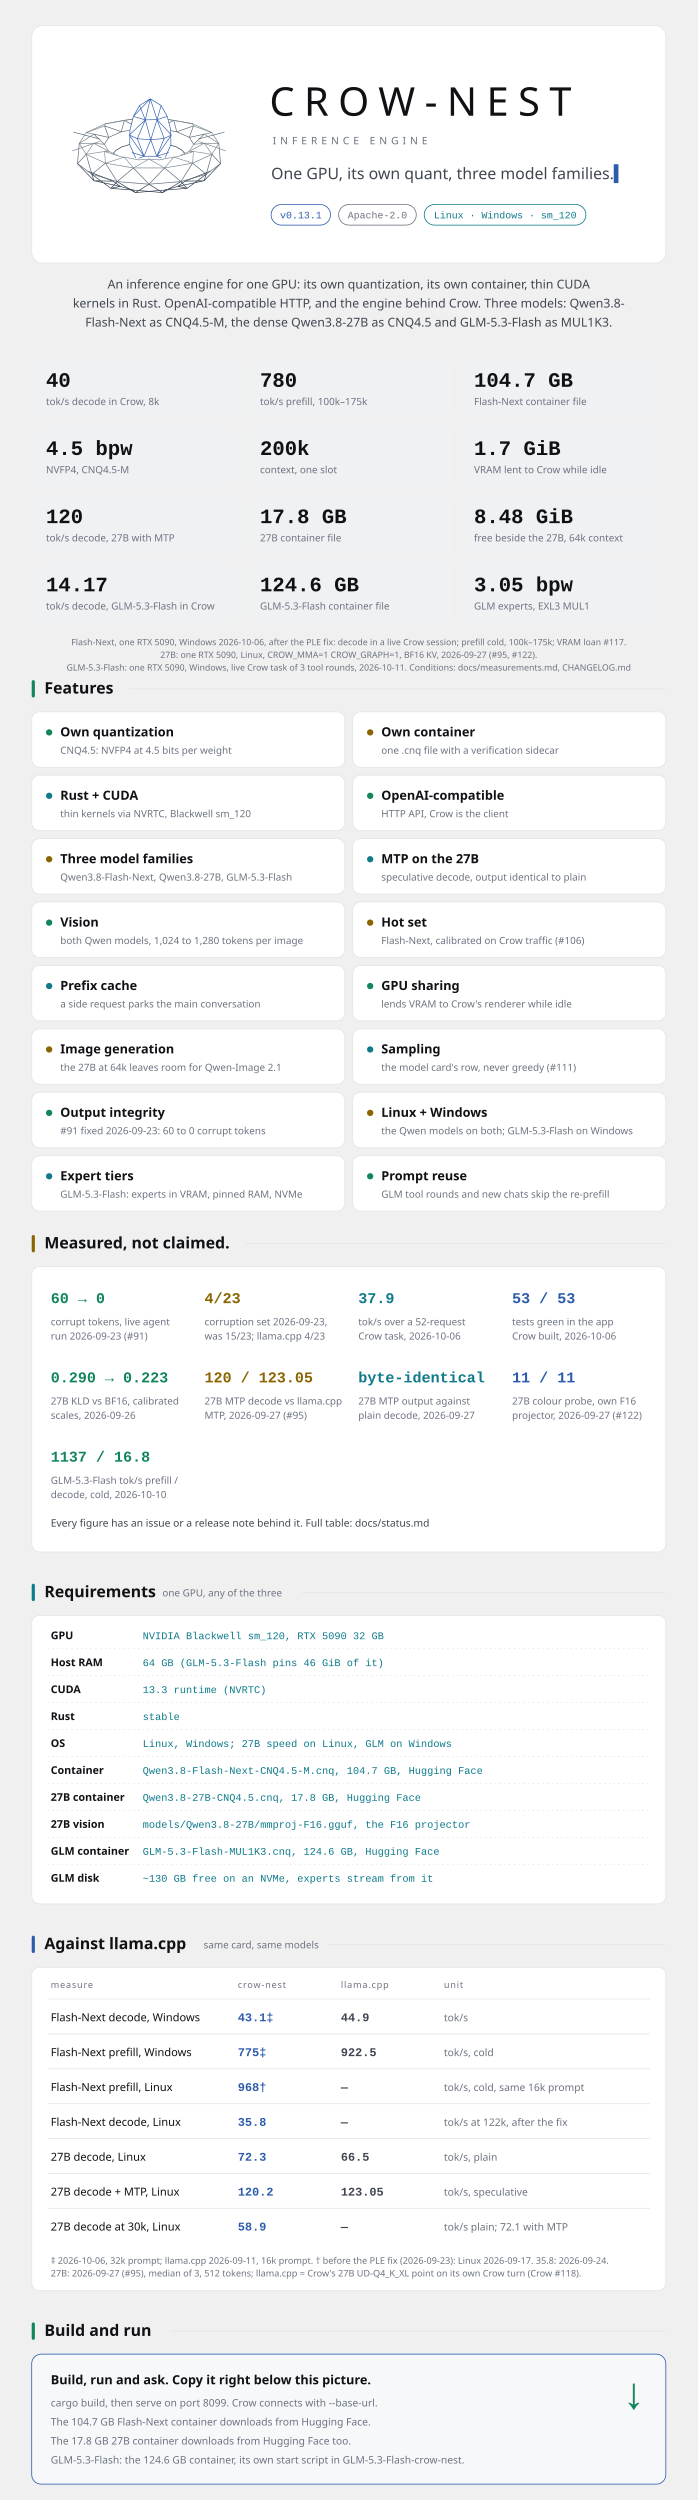
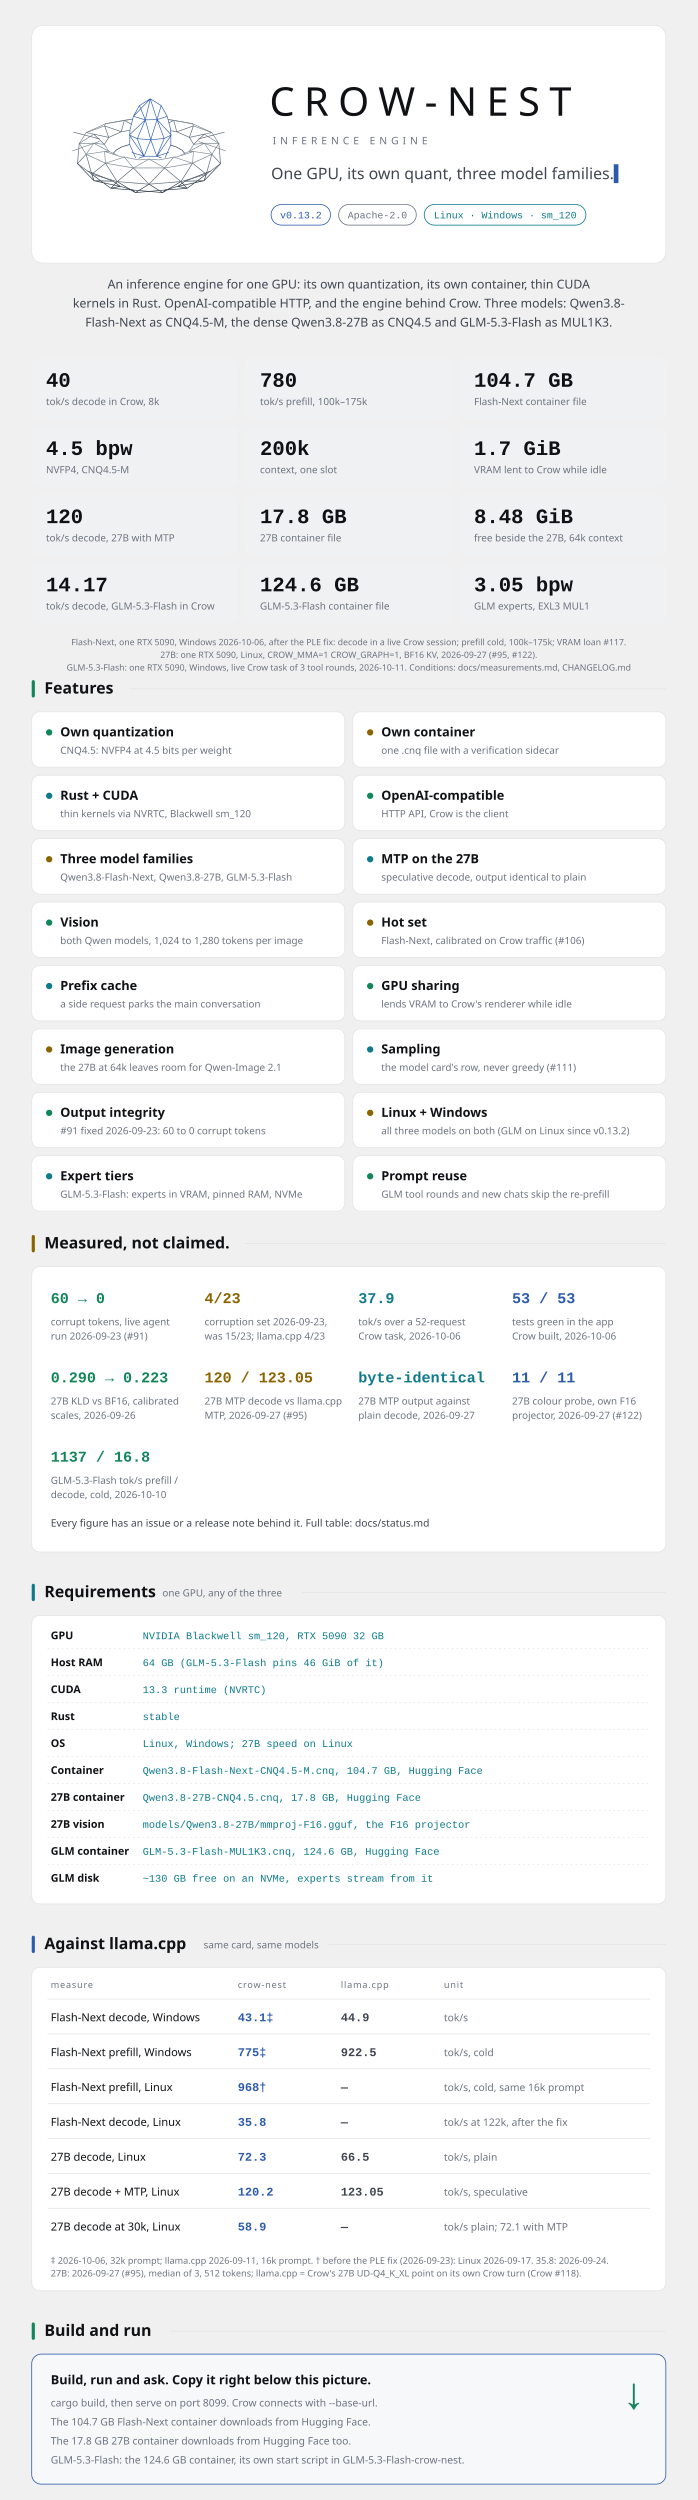
<svg xmlns="http://www.w3.org/2000/svg" viewBox="0 0 880 3154" width="880" height="3154" role="img" aria-label="crow-nest: one GPU, its own quant, three model families. Features, measurements, requirements.">
  <rect x="40" y="32" width="800" height="300" rx="14" fill="#ffffff" stroke="#e4e4e7" />
  <svg x="48" y="44" width="280" height="280" viewBox="0 0 1024 1024">
    <defs>
      <clipPath id="noegg">
        <path clip-rule="evenodd" d="M0 0H1024V1024H0ZM518.0 295.0 568.2 326.0 595.7 375.6 612.5 437.6 612.7 505.8 583.0 574.0 518.0 605.0 453.0 574.0 423.3 505.8 423.5 437.6 440.3 375.6 467.8 326.0Z" />
      </clipPath>
      <clipPath id="abovefront">
        <path d="M0 0H1024V479L774.0 479.0L767.4 500.0L716.8 537.8L625.7 564.0L512.0 573.3L398.3 564.0L307.2 537.8L256.6 500.0L250.0 479.0L0 479Z" />
      </clipPath>
    </defs>
    <g fill="none" stroke-width="3" stroke-linejoin="round" stroke-linecap="round">
      <path stroke="#283647" clip-path="url(#noegg)" d="M346 548 360 532 386 517 422 506 465 499 512 497 559 499 602 506 638 517 664 532 678 548" />
      <path stroke="#75838b" d="M718 505 767 500 698 537M698 537 717 538 640 563M640 563 626 564 558 577M558 577 512 573 466 577M466 577 398 564 384 563M384 563 307 538 326 537M326 537 257 500 306 505" />
      <path stroke="#576575" clip-path="url(#noegg)" d="M306 505 257 458 326 473M326 473 307 420 384 447M384 447 398 394 466 433M466 433 512 385 558 433M558 433 626 394 640 447M640 447 717 420 698 473M698 473 767 458 718 505" />
      <path stroke="#7f8c98" d="M767 500 802 551 717 538M717 538 713 592 626 564M626 564 584 614 512 573M512 573 440 614 398 564M398 564 311 592 307 538M307 538 222 551 257 500" />
      <path stroke="#75838b" clip-path="url(#noegg)" d="M257 500 190 501 257 458M257 458 222 451 307 420M307 420 311 410 398 394M398 394 440 388 512 385M512 385 584 388 626 394M626 394 713 410 717 420M717 420 802 451 767 458M767 458 834 501 767 500" />
      <path stroke="#576575" d="M834 501 842 594 802 551M802 551 776 643 713 592M713 592 659 677 584 614M584 614 512 689 440 614M440 614 365 677 311 592M311 592 248 643 222 551M222 551 182 594 190 501" />
      <path stroke="#283647" d="M842 594 766 673 776 643M776 643 688 708 659 677M659 677 575 728 512 689M512 689 449 728 365 677M365 677 336 708 248 643M248 643 258 673 182 594M794 629 678 675 766 673M766 673 645 699 688 708M688 708 586 716 575 728M575 728 512 722 449 728M449 728 438 716 336 708M336 708 379 699 258 673M258 673 346 675 230 629" />
      <path stroke="#576575" clip-path="url(#noegg)" d="M306 505 326 473 384 447 466 433 558 433 640 447 698 473 718 505" />
      <path stroke="#7f8c98" clip-path="url(#abovefront)" d="M718 505 698 537 640 563 558 577 466 577 384 563 326 537 306 505" />
      <path stroke="#75838b" clip-path="url(#noegg)" d="M190 501 222 451 311 410 440 388 584 388 713 410 802 451 834 501" />
      <path stroke="#75838b" d="M834 501 802 551 713 592 584 614 440 614 311 592 222 551 190 501" />
      <path stroke="#576575" d="M842 594 776 643 659 677 512 689 365 677 248 643 182 594" />
      <path stroke="#283647" d="M678 675 645 699 586 716 512 722 438 716 379 699 346 675" />
      <path stroke="#2c5bac" clip-path="url(#abovefront)" d="M440 376 495 392 549 391 596 376M421 462 458 479 520 484 582 478 615 462M434 543 489 560 548 560 602 543M440 376 518 295 495 392M518 295 549 391M468 326 495 392M568 326 549 391M421 462 495 392 458 479M495 392 520 484 549 391 582 478M549 391 615 462M458 479 489 560 520 484 548 560 582 478M421 462 489 560M615 462 548 560M489 560 453 574M548 560 583 574M518 295 568 326 596 376 612 438 613 506 583 574 518 605 453 574 423 506 424 438 440 376 468 326 518 295" />
      <path stroke="#75838b" d="M742 492 865 535" />
      <path stroke="#576575" clip-path="url(#noegg)" d="M741 480 859 449" />
      <path stroke="#75838b" d="M282 492 159 535" />
      <path stroke="#576575" clip-path="url(#noegg)" d="M283 480 164 449" />
    </g>
  </svg>
  <text x="340" y="146" font-family="-apple-system,BlinkMacSystemFont,'Segoe UI','Noto Sans',Helvetica,Arial,sans-serif" font-size="50" font-weight="300" fill="#0f1114" text-anchor="start" letter-spacing="12">CROW-NEST</text>
  <text x="344" y="182" font-family="-apple-system,BlinkMacSystemFont,'Segoe UI','Noto Sans',Helvetica,Arial,sans-serif" font-size="13" font-weight="400" fill="#6b7280" text-anchor="start" letter-spacing="5">INFERENCE ENGINE</text>
  <text x="342" y="226" font-family="-apple-system,BlinkMacSystemFont,'Segoe UI','Noto Sans',Helvetica,Arial,sans-serif" font-size="20" fill="#3f4550">One GPU, its own quant, three model families.<tspan fill="#2c5bac">▍<animate attributeName="opacity" values="1;1;0;0" keyTimes="0;.5;.5;1" dur="1.1s" repeatCount="indefinite" />
    </tspan>
  </text>
  <rect x="342" y="258" width="75" height="26" rx="13" fill="none" stroke="#2c5bac" />
-   <text x="379.6" y="275.5" font-family="ui-monospace,SFMono-Regular,'SF Mono',Menlo,Consolas,'Liberation Mono',monospace" font-size="12.5" font-weight="400" fill="#2c5bac" text-anchor="middle" letter-spacing="0">v0.13.1</text>
+   <text x="379.6" y="275.5" font-family="ui-monospace,SFMono-Regular,'SF Mono',Menlo,Consolas,'Liberation Mono',monospace" font-size="12.5" font-weight="400" fill="#2c5bac" text-anchor="middle" letter-spacing="0">v0.13.2</text>
  <rect x="427.2" y="258" width="98" height="26" rx="13" fill="none" stroke="#6b7280" />
  <text x="476.2" y="275.5" font-family="ui-monospace,SFMono-Regular,'SF Mono',Menlo,Consolas,'Liberation Mono',monospace" font-size="12.5" font-weight="400" fill="#6b7280" text-anchor="middle" letter-spacing="0">Apache-2.0</text>
  <rect x="535.2" y="258" width="204" height="26" rx="13" fill="none" stroke="#0e7a8a" />
  <text x="637.4" y="275.5" font-family="ui-monospace,SFMono-Regular,'SF Mono',Menlo,Consolas,'Liberation Mono',monospace" font-size="12.5" font-weight="400" fill="#0e7a8a" text-anchor="middle" letter-spacing="0">Linux · Windows · sm_120</text>
  <text x="440.0" y="364" font-family="-apple-system,BlinkMacSystemFont,'Segoe UI','Noto Sans',Helvetica,Arial,sans-serif" font-size="15.5" font-weight="400" fill="#3f4550" text-anchor="middle" letter-spacing="0">An inference engine for one GPU: its own quantization, its own container, thin CUDA</text>
  <text x="440.0" y="388" font-family="-apple-system,BlinkMacSystemFont,'Segoe UI','Noto Sans',Helvetica,Arial,sans-serif" font-size="15.5" font-weight="400" fill="#3f4550" text-anchor="middle" letter-spacing="0">kernels in Rust. OpenAI-compatible HTTP, and the engine behind Crow. Three models: Qwen3.8-</text>
  <text x="440.0" y="412" font-family="-apple-system,BlinkMacSystemFont,'Segoe UI','Noto Sans',Helvetica,Arial,sans-serif" font-size="15.5" font-weight="400" fill="#3f4550" text-anchor="middle" letter-spacing="0">Flash-Next as CNQ4.5-M, the dense Qwen3.8-27B as CNQ4.5 and GLM-5.3-Flash as MUL1K3.</text>
  <rect x="40" y="452" width="260" height="76" rx="10" fill="#f0f1f3" stroke="#f0f1f3" />
  <text x="58" y="488" font-family="ui-monospace,SFMono-Regular,'SF Mono',Menlo,Consolas,'Liberation Mono',monospace" font-size="26" font-weight="600" fill="#0f1114" text-anchor="start" letter-spacing="0">40</text>
  <text x="58" y="511" font-family="-apple-system,BlinkMacSystemFont,'Segoe UI','Noto Sans',Helvetica,Arial,sans-serif" font-size="12.5" font-weight="400" fill="#6b7280" text-anchor="start" letter-spacing="0">tok/s decode in Crow, 8k</text>
  <rect x="310" y="452" width="260" height="76" rx="10" fill="#f0f1f3" stroke="#f0f1f3" />
  <text x="328" y="488" font-family="ui-monospace,SFMono-Regular,'SF Mono',Menlo,Consolas,'Liberation Mono',monospace" font-size="26" font-weight="600" fill="#0f1114" text-anchor="start" letter-spacing="0">780</text>
  <text x="328" y="511" font-family="-apple-system,BlinkMacSystemFont,'Segoe UI','Noto Sans',Helvetica,Arial,sans-serif" font-size="12.5" font-weight="400" fill="#6b7280" text-anchor="start" letter-spacing="0">tok/s prefill, 100k–175k</text>
  <rect x="580" y="452" width="260" height="76" rx="10" fill="#f0f1f3" stroke="#f0f1f3" />
  <text x="598" y="488" font-family="ui-monospace,SFMono-Regular,'SF Mono',Menlo,Consolas,'Liberation Mono',monospace" font-size="26" font-weight="600" fill="#0f1114" text-anchor="start" letter-spacing="0">104.7 GB</text>
  <text x="598" y="511" font-family="-apple-system,BlinkMacSystemFont,'Segoe UI','Noto Sans',Helvetica,Arial,sans-serif" font-size="12.5" font-weight="400" fill="#6b7280" text-anchor="start" letter-spacing="0">Flash-Next container file</text>
  <rect x="40" y="538" width="260" height="76" rx="10" fill="#f0f1f3" stroke="#f0f1f3" />
  <text x="58" y="574" font-family="ui-monospace,SFMono-Regular,'SF Mono',Menlo,Consolas,'Liberation Mono',monospace" font-size="26" font-weight="600" fill="#0f1114" text-anchor="start" letter-spacing="0">4.5 bpw</text>
  <text x="58" y="597" font-family="-apple-system,BlinkMacSystemFont,'Segoe UI','Noto Sans',Helvetica,Arial,sans-serif" font-size="12.5" font-weight="400" fill="#6b7280" text-anchor="start" letter-spacing="0">NVFP4, CNQ4.5-M</text>
  <rect x="310" y="538" width="260" height="76" rx="10" fill="#f0f1f3" stroke="#f0f1f3" />
  <text x="328" y="574" font-family="ui-monospace,SFMono-Regular,'SF Mono',Menlo,Consolas,'Liberation Mono',monospace" font-size="26" font-weight="600" fill="#0f1114" text-anchor="start" letter-spacing="0">200k</text>
  <text x="328" y="597" font-family="-apple-system,BlinkMacSystemFont,'Segoe UI','Noto Sans',Helvetica,Arial,sans-serif" font-size="12.5" font-weight="400" fill="#6b7280" text-anchor="start" letter-spacing="0">context, one slot</text>
  <rect x="580" y="538" width="260" height="76" rx="10" fill="#f0f1f3" stroke="#f0f1f3" />
  <text x="598" y="574" font-family="ui-monospace,SFMono-Regular,'SF Mono',Menlo,Consolas,'Liberation Mono',monospace" font-size="26" font-weight="600" fill="#0f1114" text-anchor="start" letter-spacing="0">1.7 GiB</text>
  <text x="598" y="597" font-family="-apple-system,BlinkMacSystemFont,'Segoe UI','Noto Sans',Helvetica,Arial,sans-serif" font-size="12.5" font-weight="400" fill="#6b7280" text-anchor="start" letter-spacing="0">VRAM lent to Crow while idle</text>
  <rect x="40" y="624" width="260" height="76" rx="10" fill="#f0f1f3" stroke="#f0f1f3" />
  <text x="58" y="660" font-family="ui-monospace,SFMono-Regular,'SF Mono',Menlo,Consolas,'Liberation Mono',monospace" font-size="26" font-weight="600" fill="#0f1114" text-anchor="start" letter-spacing="0">120</text>
  <text x="58" y="683" font-family="-apple-system,BlinkMacSystemFont,'Segoe UI','Noto Sans',Helvetica,Arial,sans-serif" font-size="12.5" font-weight="400" fill="#6b7280" text-anchor="start" letter-spacing="0">tok/s decode, 27B with MTP</text>
  <rect x="310" y="624" width="260" height="76" rx="10" fill="#f0f1f3" stroke="#f0f1f3" />
  <text x="328" y="660" font-family="ui-monospace,SFMono-Regular,'SF Mono',Menlo,Consolas,'Liberation Mono',monospace" font-size="26" font-weight="600" fill="#0f1114" text-anchor="start" letter-spacing="0">17.8 GB</text>
  <text x="328" y="683" font-family="-apple-system,BlinkMacSystemFont,'Segoe UI','Noto Sans',Helvetica,Arial,sans-serif" font-size="12.5" font-weight="400" fill="#6b7280" text-anchor="start" letter-spacing="0">27B container file</text>
  <rect x="580" y="624" width="260" height="76" rx="10" fill="#f0f1f3" stroke="#f0f1f3" />
  <text x="598" y="660" font-family="ui-monospace,SFMono-Regular,'SF Mono',Menlo,Consolas,'Liberation Mono',monospace" font-size="26" font-weight="600" fill="#0f1114" text-anchor="start" letter-spacing="0">8.48 GiB</text>
  <text x="598" y="683" font-family="-apple-system,BlinkMacSystemFont,'Segoe UI','Noto Sans',Helvetica,Arial,sans-serif" font-size="12.5" font-weight="400" fill="#6b7280" text-anchor="start" letter-spacing="0">free beside the 27B, 64k context</text>
  <rect x="40" y="710" width="260" height="76" rx="10" fill="#f0f1f3" stroke="#f0f1f3" />
  <text x="58" y="746" font-family="ui-monospace,SFMono-Regular,'SF Mono',Menlo,Consolas,'Liberation Mono',monospace" font-size="26" font-weight="600" fill="#0f1114" text-anchor="start" letter-spacing="0">14.17</text>
  <text x="58" y="769" font-family="-apple-system,BlinkMacSystemFont,'Segoe UI','Noto Sans',Helvetica,Arial,sans-serif" font-size="12.5" font-weight="400" fill="#6b7280" text-anchor="start" letter-spacing="0">tok/s decode, GLM-5.3-Flash in Crow</text>
  <rect x="310" y="710" width="260" height="76" rx="10" fill="#f0f1f3" stroke="#f0f1f3" />
  <text x="328" y="746" font-family="ui-monospace,SFMono-Regular,'SF Mono',Menlo,Consolas,'Liberation Mono',monospace" font-size="26" font-weight="600" fill="#0f1114" text-anchor="start" letter-spacing="0">124.6 GB</text>
  <text x="328" y="769" font-family="-apple-system,BlinkMacSystemFont,'Segoe UI','Noto Sans',Helvetica,Arial,sans-serif" font-size="12.5" font-weight="400" fill="#6b7280" text-anchor="start" letter-spacing="0">GLM-5.3-Flash container file</text>
  <rect x="580" y="710" width="260" height="76" rx="10" fill="#f0f1f3" stroke="#f0f1f3" />
  <text x="598" y="746" font-family="ui-monospace,SFMono-Regular,'SF Mono',Menlo,Consolas,'Liberation Mono',monospace" font-size="26" font-weight="600" fill="#0f1114" text-anchor="start" letter-spacing="0">3.05 bpw</text>
  <text x="598" y="769" font-family="-apple-system,BlinkMacSystemFont,'Segoe UI','Noto Sans',Helvetica,Arial,sans-serif" font-size="12.5" font-weight="400" fill="#6b7280" text-anchor="start" letter-spacing="0">GLM experts, EXL3 MUL1</text>
  <text x="440.0" y="814" font-family="-apple-system,BlinkMacSystemFont,'Segoe UI','Noto Sans',Helvetica,Arial,sans-serif" font-size="11" font-weight="400" fill="#6b7280" text-anchor="middle" letter-spacing="0">Flash-Next, one RTX 5090, Windows 2026-10-06, after the PLE fix: decode in a live Crow session; prefill cold, 100k–175k; VRAM loan #117.</text>
  <text x="440.0" y="830" font-family="-apple-system,BlinkMacSystemFont,'Segoe UI','Noto Sans',Helvetica,Arial,sans-serif" font-size="11" font-weight="400" fill="#6b7280" text-anchor="middle" letter-spacing="0">27B: one RTX 5090, Linux, CROW_MMA=1 CROW_GRAPH=1, BF16 KV, 2026-09-27 (#95, #122).</text>
  <text x="440.0" y="846" font-family="-apple-system,BlinkMacSystemFont,'Segoe UI','Noto Sans',Helvetica,Arial,sans-serif" font-size="11" font-weight="400" fill="#6b7280" text-anchor="middle" letter-spacing="0">GLM-5.3-Flash: one RTX 5090, Windows, live Crow task of 3 tool rounds, 2026-10-11. Conditions: docs/measurements.md, CHANGELOG.md</text>
  <rect x="40" y="858" width="4" height="22" rx="2" fill="#12855a" />
  <text x="56" y="875" font-family="-apple-system,BlinkMacSystemFont,'Segoe UI','Noto Sans',Helvetica,Arial,sans-serif" font-size="20" font-weight="600" fill="#0f1114" text-anchor="start" letter-spacing="0">Features</text>
  <line x1="163" y1="869" x2="840" y2="869" stroke="#e4e4e7" />
  <rect x="40" y="898" width="395" height="70" rx="10" fill="#ffffff" stroke="#e4e4e7" />
  <circle cx="62" cy="924" r="4" fill="#12855a" />
  <text x="76" y="929" font-family="-apple-system,BlinkMacSystemFont,'Segoe UI','Noto Sans',Helvetica,Arial,sans-serif" font-size="16" font-weight="600" fill="#0f1114" text-anchor="start" letter-spacing="0">Own quantization</text>
  <text x="76" y="951" font-family="-apple-system,BlinkMacSystemFont,'Segoe UI','Noto Sans',Helvetica,Arial,sans-serif" font-size="12.5" font-weight="400" fill="#6b7280" text-anchor="start" letter-spacing="0">CNQ4.5: NVFP4 at 4.5 bits per weight</text>
  <rect x="445" y="898" width="395" height="70" rx="10" fill="#ffffff" stroke="#e4e4e7" />
  <circle cx="467" cy="924" r="4" fill="#8a6400" />
  <text x="481" y="929" font-family="-apple-system,BlinkMacSystemFont,'Segoe UI','Noto Sans',Helvetica,Arial,sans-serif" font-size="16" font-weight="600" fill="#0f1114" text-anchor="start" letter-spacing="0">Own container</text>
  <text x="481" y="951" font-family="-apple-system,BlinkMacSystemFont,'Segoe UI','Noto Sans',Helvetica,Arial,sans-serif" font-size="12.5" font-weight="400" fill="#6b7280" text-anchor="start" letter-spacing="0">one .cnq file with a verification sidecar</text>
  <rect x="40" y="978" width="395" height="70" rx="10" fill="#ffffff" stroke="#e4e4e7" />
  <circle cx="62" cy="1004" r="4" fill="#0e7a8a" />
  <text x="76" y="1009" font-family="-apple-system,BlinkMacSystemFont,'Segoe UI','Noto Sans',Helvetica,Arial,sans-serif" font-size="16" font-weight="600" fill="#0f1114" text-anchor="start" letter-spacing="0">Rust + CUDA</text>
  <text x="76" y="1031" font-family="-apple-system,BlinkMacSystemFont,'Segoe UI','Noto Sans',Helvetica,Arial,sans-serif" font-size="12.5" font-weight="400" fill="#6b7280" text-anchor="start" letter-spacing="0">thin kernels via NVRTC, Blackwell sm_120</text>
  <rect x="445" y="978" width="395" height="70" rx="10" fill="#ffffff" stroke="#e4e4e7" />
  <circle cx="467" cy="1004" r="4" fill="#12855a" />
  <text x="481" y="1009" font-family="-apple-system,BlinkMacSystemFont,'Segoe UI','Noto Sans',Helvetica,Arial,sans-serif" font-size="16" font-weight="600" fill="#0f1114" text-anchor="start" letter-spacing="0">OpenAI-compatible</text>
  <text x="481" y="1031" font-family="-apple-system,BlinkMacSystemFont,'Segoe UI','Noto Sans',Helvetica,Arial,sans-serif" font-size="12.5" font-weight="400" fill="#6b7280" text-anchor="start" letter-spacing="0">HTTP API, Crow is the client</text>
  <rect x="40" y="1058" width="395" height="70" rx="10" fill="#ffffff" stroke="#e4e4e7" />
  <circle cx="62" cy="1084" r="4" fill="#8a6400" />
  <text x="76" y="1089" font-family="-apple-system,BlinkMacSystemFont,'Segoe UI','Noto Sans',Helvetica,Arial,sans-serif" font-size="16" font-weight="600" fill="#0f1114" text-anchor="start" letter-spacing="0">Three model families</text>
  <text x="76" y="1111" font-family="-apple-system,BlinkMacSystemFont,'Segoe UI','Noto Sans',Helvetica,Arial,sans-serif" font-size="12.5" font-weight="400" fill="#6b7280" text-anchor="start" letter-spacing="0">Qwen3.8-Flash-Next, Qwen3.8-27B, GLM-5.3-Flash</text>
  <rect x="445" y="1058" width="395" height="70" rx="10" fill="#ffffff" stroke="#e4e4e7" />
  <circle cx="467" cy="1084" r="4" fill="#0e7a8a" />
  <text x="481" y="1089" font-family="-apple-system,BlinkMacSystemFont,'Segoe UI','Noto Sans',Helvetica,Arial,sans-serif" font-size="16" font-weight="600" fill="#0f1114" text-anchor="start" letter-spacing="0">MTP on the 27B</text>
  <text x="481" y="1111" font-family="-apple-system,BlinkMacSystemFont,'Segoe UI','Noto Sans',Helvetica,Arial,sans-serif" font-size="12.5" font-weight="400" fill="#6b7280" text-anchor="start" letter-spacing="0">speculative decode, output identical to plain</text>
  <rect x="40" y="1138" width="395" height="70" rx="10" fill="#ffffff" stroke="#e4e4e7" />
  <circle cx="62" cy="1164" r="4" fill="#12855a" />
  <text x="76" y="1169" font-family="-apple-system,BlinkMacSystemFont,'Segoe UI','Noto Sans',Helvetica,Arial,sans-serif" font-size="16" font-weight="600" fill="#0f1114" text-anchor="start" letter-spacing="0">Vision</text>
  <text x="76" y="1191" font-family="-apple-system,BlinkMacSystemFont,'Segoe UI','Noto Sans',Helvetica,Arial,sans-serif" font-size="12.5" font-weight="400" fill="#6b7280" text-anchor="start" letter-spacing="0">both Qwen models, 1,024 to 1,280 tokens per image</text>
  <rect x="445" y="1138" width="395" height="70" rx="10" fill="#ffffff" stroke="#e4e4e7" />
  <circle cx="467" cy="1164" r="4" fill="#8a6400" />
  <text x="481" y="1169" font-family="-apple-system,BlinkMacSystemFont,'Segoe UI','Noto Sans',Helvetica,Arial,sans-serif" font-size="16" font-weight="600" fill="#0f1114" text-anchor="start" letter-spacing="0">Hot set</text>
  <text x="481" y="1191" font-family="-apple-system,BlinkMacSystemFont,'Segoe UI','Noto Sans',Helvetica,Arial,sans-serif" font-size="12.5" font-weight="400" fill="#6b7280" text-anchor="start" letter-spacing="0">Flash-Next, calibrated on Crow traffic (#106)</text>
  <rect x="40" y="1218" width="395" height="70" rx="10" fill="#ffffff" stroke="#e4e4e7" />
  <circle cx="62" cy="1244" r="4" fill="#0e7a8a" />
  <text x="76" y="1249" font-family="-apple-system,BlinkMacSystemFont,'Segoe UI','Noto Sans',Helvetica,Arial,sans-serif" font-size="16" font-weight="600" fill="#0f1114" text-anchor="start" letter-spacing="0">Prefix cache</text>
  <text x="76" y="1271" font-family="-apple-system,BlinkMacSystemFont,'Segoe UI','Noto Sans',Helvetica,Arial,sans-serif" font-size="12.5" font-weight="400" fill="#6b7280" text-anchor="start" letter-spacing="0">a side request parks the main conversation</text>
  <rect x="445" y="1218" width="395" height="70" rx="10" fill="#ffffff" stroke="#e4e4e7" />
  <circle cx="467" cy="1244" r="4" fill="#12855a" />
  <text x="481" y="1249" font-family="-apple-system,BlinkMacSystemFont,'Segoe UI','Noto Sans',Helvetica,Arial,sans-serif" font-size="16" font-weight="600" fill="#0f1114" text-anchor="start" letter-spacing="0">GPU sharing</text>
  <text x="481" y="1271" font-family="-apple-system,BlinkMacSystemFont,'Segoe UI','Noto Sans',Helvetica,Arial,sans-serif" font-size="12.5" font-weight="400" fill="#6b7280" text-anchor="start" letter-spacing="0">lends VRAM to Crow's renderer while idle</text>
  <rect x="40" y="1298" width="395" height="70" rx="10" fill="#ffffff" stroke="#e4e4e7" />
  <circle cx="62" cy="1324" r="4" fill="#8a6400" />
  <text x="76" y="1329" font-family="-apple-system,BlinkMacSystemFont,'Segoe UI','Noto Sans',Helvetica,Arial,sans-serif" font-size="16" font-weight="600" fill="#0f1114" text-anchor="start" letter-spacing="0">Image generation</text>
  <text x="76" y="1351" font-family="-apple-system,BlinkMacSystemFont,'Segoe UI','Noto Sans',Helvetica,Arial,sans-serif" font-size="12.5" font-weight="400" fill="#6b7280" text-anchor="start" letter-spacing="0">the 27B at 64k leaves room for Qwen-Image 2.1</text>
  <rect x="445" y="1298" width="395" height="70" rx="10" fill="#ffffff" stroke="#e4e4e7" />
  <circle cx="467" cy="1324" r="4" fill="#0e7a8a" />
  <text x="481" y="1329" font-family="-apple-system,BlinkMacSystemFont,'Segoe UI','Noto Sans',Helvetica,Arial,sans-serif" font-size="16" font-weight="600" fill="#0f1114" text-anchor="start" letter-spacing="0">Sampling</text>
  <text x="481" y="1351" font-family="-apple-system,BlinkMacSystemFont,'Segoe UI','Noto Sans',Helvetica,Arial,sans-serif" font-size="12.5" font-weight="400" fill="#6b7280" text-anchor="start" letter-spacing="0">the model card's row, never greedy (#111)</text>
  <rect x="40" y="1378" width="395" height="70" rx="10" fill="#ffffff" stroke="#e4e4e7" />
  <circle cx="62" cy="1404" r="4" fill="#12855a" />
  <text x="76" y="1409" font-family="-apple-system,BlinkMacSystemFont,'Segoe UI','Noto Sans',Helvetica,Arial,sans-serif" font-size="16" font-weight="600" fill="#0f1114" text-anchor="start" letter-spacing="0">Output integrity</text>
  <text x="76" y="1431" font-family="-apple-system,BlinkMacSystemFont,'Segoe UI','Noto Sans',Helvetica,Arial,sans-serif" font-size="12.5" font-weight="400" fill="#6b7280" text-anchor="start" letter-spacing="0">#91 fixed 2026-09-23: 60 to 0 corrupt tokens</text>
  <rect x="445" y="1378" width="395" height="70" rx="10" fill="#ffffff" stroke="#e4e4e7" />
  <circle cx="467" cy="1404" r="4" fill="#8a6400" />
  <text x="481" y="1409" font-family="-apple-system,BlinkMacSystemFont,'Segoe UI','Noto Sans',Helvetica,Arial,sans-serif" font-size="16" font-weight="600" fill="#0f1114" text-anchor="start" letter-spacing="0">Linux + Windows</text>
-   <text x="481" y="1431" font-family="-apple-system,BlinkMacSystemFont,'Segoe UI','Noto Sans',Helvetica,Arial,sans-serif" font-size="12.5" font-weight="400" fill="#6b7280" text-anchor="start" letter-spacing="0">the Qwen models on both; GLM-5.3-Flash on Windows</text>
+   <text x="481" y="1431" font-family="-apple-system,BlinkMacSystemFont,'Segoe UI','Noto Sans',Helvetica,Arial,sans-serif" font-size="12.5" font-weight="400" fill="#6b7280" text-anchor="start" letter-spacing="0">all three models on both (GLM on Linux since v0.13.2)</text>
  <rect x="40" y="1458" width="395" height="70" rx="10" fill="#ffffff" stroke="#e4e4e7" />
  <circle cx="62" cy="1484" r="4" fill="#0e7a8a" />
  <text x="76" y="1489" font-family="-apple-system,BlinkMacSystemFont,'Segoe UI','Noto Sans',Helvetica,Arial,sans-serif" font-size="16" font-weight="600" fill="#0f1114" text-anchor="start" letter-spacing="0">Expert tiers</text>
  <text x="76" y="1511" font-family="-apple-system,BlinkMacSystemFont,'Segoe UI','Noto Sans',Helvetica,Arial,sans-serif" font-size="12.5" font-weight="400" fill="#6b7280" text-anchor="start" letter-spacing="0">GLM-5.3-Flash: experts in VRAM, pinned RAM, NVMe</text>
  <rect x="445" y="1458" width="395" height="70" rx="10" fill="#ffffff" stroke="#e4e4e7" />
  <circle cx="467" cy="1484" r="4" fill="#12855a" />
  <text x="481" y="1489" font-family="-apple-system,BlinkMacSystemFont,'Segoe UI','Noto Sans',Helvetica,Arial,sans-serif" font-size="16" font-weight="600" fill="#0f1114" text-anchor="start" letter-spacing="0">Prompt reuse</text>
  <text x="481" y="1511" font-family="-apple-system,BlinkMacSystemFont,'Segoe UI','Noto Sans',Helvetica,Arial,sans-serif" font-size="12.5" font-weight="400" fill="#6b7280" text-anchor="start" letter-spacing="0">GLM tool rounds and new chats skip the re-prefill</text>
  <rect x="40" y="1558" width="4" height="22" rx="2" fill="#8a6400" />
  <text x="56" y="1575" font-family="-apple-system,BlinkMacSystemFont,'Segoe UI','Noto Sans',Helvetica,Arial,sans-serif" font-size="20" font-weight="600" fill="#0f1114" text-anchor="start" letter-spacing="0">Measured, not claimed.</text>
  <line x1="309" y1="1569" x2="840" y2="1569" stroke="#e4e4e7" />
  <rect x="40" y="1598" width="800" height="360" rx="10" fill="#ffffff" stroke="#e4e4e7" />
  <text x="64" y="1644" font-family="ui-monospace,SFMono-Regular,'SF Mono',Menlo,Consolas,'Liberation Mono',monospace" font-size="19" font-weight="600" fill="#12855a" text-anchor="start" letter-spacing="0">60 → 0</text>
  <text x="64" y="1672" font-family="-apple-system,BlinkMacSystemFont,'Segoe UI','Noto Sans',Helvetica,Arial,sans-serif" font-size="12.5" font-weight="400" fill="#6b7280" text-anchor="start" letter-spacing="0">corrupt tokens, live agent</text>
  <text x="64" y="1690" font-family="-apple-system,BlinkMacSystemFont,'Segoe UI','Noto Sans',Helvetica,Arial,sans-serif" font-size="12.5" font-weight="400" fill="#6b7280" text-anchor="start" letter-spacing="0">run 2026-09-23 (#91)</text>
  <text x="258" y="1644" font-family="ui-monospace,SFMono-Regular,'SF Mono',Menlo,Consolas,'Liberation Mono',monospace" font-size="19" font-weight="600" fill="#8a6400" text-anchor="start" letter-spacing="0">4/23</text>
  <text x="258" y="1672" font-family="-apple-system,BlinkMacSystemFont,'Segoe UI','Noto Sans',Helvetica,Arial,sans-serif" font-size="12.5" font-weight="400" fill="#6b7280" text-anchor="start" letter-spacing="0">corruption set 2026-09-23,</text>
  <text x="258" y="1690" font-family="-apple-system,BlinkMacSystemFont,'Segoe UI','Noto Sans',Helvetica,Arial,sans-serif" font-size="12.5" font-weight="400" fill="#6b7280" text-anchor="start" letter-spacing="0">was 15/23; llama.cpp 4/23</text>
  <text x="452" y="1644" font-family="ui-monospace,SFMono-Regular,'SF Mono',Menlo,Consolas,'Liberation Mono',monospace" font-size="19" font-weight="600" fill="#0e7a8a" text-anchor="start" letter-spacing="0">37.9</text>
  <text x="452" y="1672" font-family="-apple-system,BlinkMacSystemFont,'Segoe UI','Noto Sans',Helvetica,Arial,sans-serif" font-size="12.5" font-weight="400" fill="#6b7280" text-anchor="start" letter-spacing="0">tok/s over a 52-request</text>
  <text x="452" y="1690" font-family="-apple-system,BlinkMacSystemFont,'Segoe UI','Noto Sans',Helvetica,Arial,sans-serif" font-size="12.5" font-weight="400" fill="#6b7280" text-anchor="start" letter-spacing="0">Crow task, 2026-10-06</text>
  <text x="646" y="1644" font-family="ui-monospace,SFMono-Regular,'SF Mono',Menlo,Consolas,'Liberation Mono',monospace" font-size="19" font-weight="600" fill="#2c5bac" text-anchor="start" letter-spacing="0">53 / 53</text>
  <text x="646" y="1672" font-family="-apple-system,BlinkMacSystemFont,'Segoe UI','Noto Sans',Helvetica,Arial,sans-serif" font-size="12.5" font-weight="400" fill="#6b7280" text-anchor="start" letter-spacing="0">tests green in the app</text>
  <text x="646" y="1690" font-family="-apple-system,BlinkMacSystemFont,'Segoe UI','Noto Sans',Helvetica,Arial,sans-serif" font-size="12.5" font-weight="400" fill="#6b7280" text-anchor="start" letter-spacing="0">Crow built, 2026-10-06</text>
  <text x="64" y="1744" font-family="ui-monospace,SFMono-Regular,'SF Mono',Menlo,Consolas,'Liberation Mono',monospace" font-size="19" font-weight="600" fill="#12855a" text-anchor="start" letter-spacing="0">0.290 → 0.223</text>
  <text x="64" y="1772" font-family="-apple-system,BlinkMacSystemFont,'Segoe UI','Noto Sans',Helvetica,Arial,sans-serif" font-size="12.5" font-weight="400" fill="#6b7280" text-anchor="start" letter-spacing="0">27B KLD vs BF16, calibrated</text>
  <text x="64" y="1790" font-family="-apple-system,BlinkMacSystemFont,'Segoe UI','Noto Sans',Helvetica,Arial,sans-serif" font-size="12.5" font-weight="400" fill="#6b7280" text-anchor="start" letter-spacing="0">scales, 2026-09-26</text>
  <text x="258" y="1744" font-family="ui-monospace,SFMono-Regular,'SF Mono',Menlo,Consolas,'Liberation Mono',monospace" font-size="19" font-weight="600" fill="#8a6400" text-anchor="start" letter-spacing="0">120 / 123.05</text>
  <text x="258" y="1772" font-family="-apple-system,BlinkMacSystemFont,'Segoe UI','Noto Sans',Helvetica,Arial,sans-serif" font-size="12.5" font-weight="400" fill="#6b7280" text-anchor="start" letter-spacing="0">27B MTP decode vs llama.cpp</text>
  <text x="258" y="1790" font-family="-apple-system,BlinkMacSystemFont,'Segoe UI','Noto Sans',Helvetica,Arial,sans-serif" font-size="12.5" font-weight="400" fill="#6b7280" text-anchor="start" letter-spacing="0">MTP, 2026-09-27 (#95)</text>
  <text x="452" y="1744" font-family="ui-monospace,SFMono-Regular,'SF Mono',Menlo,Consolas,'Liberation Mono',monospace" font-size="19" font-weight="600" fill="#0e7a8a" text-anchor="start" letter-spacing="0">byte-identical</text>
  <text x="452" y="1772" font-family="-apple-system,BlinkMacSystemFont,'Segoe UI','Noto Sans',Helvetica,Arial,sans-serif" font-size="12.5" font-weight="400" fill="#6b7280" text-anchor="start" letter-spacing="0">27B MTP output against</text>
  <text x="452" y="1790" font-family="-apple-system,BlinkMacSystemFont,'Segoe UI','Noto Sans',Helvetica,Arial,sans-serif" font-size="12.5" font-weight="400" fill="#6b7280" text-anchor="start" letter-spacing="0">plain decode, 2026-09-27</text>
  <text x="646" y="1744" font-family="ui-monospace,SFMono-Regular,'SF Mono',Menlo,Consolas,'Liberation Mono',monospace" font-size="19" font-weight="600" fill="#2c5bac" text-anchor="start" letter-spacing="0">11 / 11</text>
  <text x="646" y="1772" font-family="-apple-system,BlinkMacSystemFont,'Segoe UI','Noto Sans',Helvetica,Arial,sans-serif" font-size="12.5" font-weight="400" fill="#6b7280" text-anchor="start" letter-spacing="0">27B colour probe, own F16</text>
  <text x="646" y="1790" font-family="-apple-system,BlinkMacSystemFont,'Segoe UI','Noto Sans',Helvetica,Arial,sans-serif" font-size="12.5" font-weight="400" fill="#6b7280" text-anchor="start" letter-spacing="0">projector, 2026-09-27 (#122)</text>
  <text x="64" y="1844" font-family="ui-monospace,SFMono-Regular,'SF Mono',Menlo,Consolas,'Liberation Mono',monospace" font-size="19" font-weight="600" fill="#12855a" text-anchor="start" letter-spacing="0">1137 / 16.8</text>
  <text x="64" y="1872" font-family="-apple-system,BlinkMacSystemFont,'Segoe UI','Noto Sans',Helvetica,Arial,sans-serif" font-size="12.5" font-weight="400" fill="#6b7280" text-anchor="start" letter-spacing="0">GLM-5.3-Flash tok/s prefill /</text>
  <text x="64" y="1890" font-family="-apple-system,BlinkMacSystemFont,'Segoe UI','Noto Sans',Helvetica,Arial,sans-serif" font-size="12.5" font-weight="400" fill="#6b7280" text-anchor="start" letter-spacing="0">decode, cold, 2026-10-10</text>
  <text x="64" y="1926" font-family="-apple-system,BlinkMacSystemFont,'Segoe UI','Noto Sans',Helvetica,Arial,sans-serif" font-size="13" font-weight="400" fill="#3f4550" text-anchor="start" letter-spacing="0">Every figure has an issue or a release note behind it. Full table: docs/status.md</text>
  <rect x="40" y="1998" width="4" height="22" rx="2" fill="#0e7a8a" />
  <text x="56" y="2015" font-family="-apple-system,BlinkMacSystemFont,'Segoe UI','Noto Sans',Helvetica,Arial,sans-serif" font-size="20" font-weight="600" fill="#0f1114" text-anchor="start" letter-spacing="0">Requirements</text>
  <text x="204.8" y="2014" font-family="-apple-system,BlinkMacSystemFont,'Segoe UI','Noto Sans',Helvetica,Arial,sans-serif" font-size="12.5" font-weight="400" fill="#6b7280" text-anchor="start" letter-spacing="0">one GPU, any of the three</text>
  <line x1="381" y1="2009" x2="840" y2="2009" stroke="#e4e4e7" />
  <rect x="40" y="2038" width="800" height="364" rx="10" fill="#ffffff" stroke="#e4e4e7" />
  <text x="64" y="2068" font-family="-apple-system,BlinkMacSystemFont,'Segoe UI','Noto Sans',Helvetica,Arial,sans-serif" font-size="13.5" font-weight="600" fill="#0f1114" text-anchor="start" letter-spacing="0">GPU</text>
  <text x="180" y="2068" font-family="ui-monospace,SFMono-Regular,'SF Mono',Menlo,Consolas,'Liberation Mono',monospace" font-size="13" font-weight="400" fill="#0e7a8a" text-anchor="start" letter-spacing="0">NVIDIA Blackwell sm_120, RTX 5090 32 GB</text>
  <line x1="60" y1="2080" x2="820" y2="2080" stroke="#e4e4e7" stroke-dasharray="2 4" />
  <text x="64" y="2102" font-family="-apple-system,BlinkMacSystemFont,'Segoe UI','Noto Sans',Helvetica,Arial,sans-serif" font-size="13.5" font-weight="600" fill="#0f1114" text-anchor="start" letter-spacing="0">Host RAM</text>
  <text x="180" y="2102" font-family="ui-monospace,SFMono-Regular,'SF Mono',Menlo,Consolas,'Liberation Mono',monospace" font-size="13" font-weight="400" fill="#0e7a8a" text-anchor="start" letter-spacing="0">64 GB (GLM-5.3-Flash pins 46 GiB of it)</text>
  <line x1="60" y1="2114" x2="820" y2="2114" stroke="#e4e4e7" stroke-dasharray="2 4" />
  <text x="64" y="2136" font-family="-apple-system,BlinkMacSystemFont,'Segoe UI','Noto Sans',Helvetica,Arial,sans-serif" font-size="13.5" font-weight="600" fill="#0f1114" text-anchor="start" letter-spacing="0">CUDA</text>
  <text x="180" y="2136" font-family="ui-monospace,SFMono-Regular,'SF Mono',Menlo,Consolas,'Liberation Mono',monospace" font-size="13" font-weight="400" fill="#0e7a8a" text-anchor="start" letter-spacing="0">13.3 runtime (NVRTC)</text>
  <line x1="60" y1="2148" x2="820" y2="2148" stroke="#e4e4e7" stroke-dasharray="2 4" />
  <text x="64" y="2170" font-family="-apple-system,BlinkMacSystemFont,'Segoe UI','Noto Sans',Helvetica,Arial,sans-serif" font-size="13.5" font-weight="600" fill="#0f1114" text-anchor="start" letter-spacing="0">Rust</text>
  <text x="180" y="2170" font-family="ui-monospace,SFMono-Regular,'SF Mono',Menlo,Consolas,'Liberation Mono',monospace" font-size="13" font-weight="400" fill="#0e7a8a" text-anchor="start" letter-spacing="0">stable</text>
  <line x1="60" y1="2182" x2="820" y2="2182" stroke="#e4e4e7" stroke-dasharray="2 4" />
  <text x="64" y="2204" font-family="-apple-system,BlinkMacSystemFont,'Segoe UI','Noto Sans',Helvetica,Arial,sans-serif" font-size="13.5" font-weight="600" fill="#0f1114" text-anchor="start" letter-spacing="0">OS</text>
-   <text x="180" y="2204" font-family="ui-monospace,SFMono-Regular,'SF Mono',Menlo,Consolas,'Liberation Mono',monospace" font-size="13" font-weight="400" fill="#0e7a8a" text-anchor="start" letter-spacing="0">Linux, Windows; 27B speed on Linux, GLM on Windows</text>
+   <text x="180" y="2204" font-family="ui-monospace,SFMono-Regular,'SF Mono',Menlo,Consolas,'Liberation Mono',monospace" font-size="13" font-weight="400" fill="#0e7a8a" text-anchor="start" letter-spacing="0">Linux, Windows; 27B speed on Linux</text>
  <line x1="60" y1="2216" x2="820" y2="2216" stroke="#e4e4e7" stroke-dasharray="2 4" />
  <text x="64" y="2238" font-family="-apple-system,BlinkMacSystemFont,'Segoe UI','Noto Sans',Helvetica,Arial,sans-serif" font-size="13.5" font-weight="600" fill="#0f1114" text-anchor="start" letter-spacing="0">Container</text>
  <text x="180" y="2238" font-family="ui-monospace,SFMono-Regular,'SF Mono',Menlo,Consolas,'Liberation Mono',monospace" font-size="13" font-weight="400" fill="#0e7a8a" text-anchor="start" letter-spacing="0">Qwen3.8-Flash-Next-CNQ4.5-M.cnq, 104.7 GB, Hugging Face</text>
  <line x1="60" y1="2250" x2="820" y2="2250" stroke="#e4e4e7" stroke-dasharray="2 4" />
  <text x="64" y="2272" font-family="-apple-system,BlinkMacSystemFont,'Segoe UI','Noto Sans',Helvetica,Arial,sans-serif" font-size="13.5" font-weight="600" fill="#0f1114" text-anchor="start" letter-spacing="0">27B container</text>
  <text x="180" y="2272" font-family="ui-monospace,SFMono-Regular,'SF Mono',Menlo,Consolas,'Liberation Mono',monospace" font-size="13" font-weight="400" fill="#0e7a8a" text-anchor="start" letter-spacing="0">Qwen3.8-27B-CNQ4.5.cnq, 17.8 GB, Hugging Face</text>
  <line x1="60" y1="2284" x2="820" y2="2284" stroke="#e4e4e7" stroke-dasharray="2 4" />
  <text x="64" y="2306" font-family="-apple-system,BlinkMacSystemFont,'Segoe UI','Noto Sans',Helvetica,Arial,sans-serif" font-size="13.5" font-weight="600" fill="#0f1114" text-anchor="start" letter-spacing="0">27B vision</text>
  <text x="180" y="2306" font-family="ui-monospace,SFMono-Regular,'SF Mono',Menlo,Consolas,'Liberation Mono',monospace" font-size="13" font-weight="400" fill="#0e7a8a" text-anchor="start" letter-spacing="0">models/Qwen3.8-27B/mmproj-F16.gguf, the F16 projector</text>
  <line x1="60" y1="2318" x2="820" y2="2318" stroke="#e4e4e7" stroke-dasharray="2 4" />
  <text x="64" y="2340" font-family="-apple-system,BlinkMacSystemFont,'Segoe UI','Noto Sans',Helvetica,Arial,sans-serif" font-size="13.5" font-weight="600" fill="#0f1114" text-anchor="start" letter-spacing="0">GLM container</text>
  <text x="180" y="2340" font-family="ui-monospace,SFMono-Regular,'SF Mono',Menlo,Consolas,'Liberation Mono',monospace" font-size="13" font-weight="400" fill="#0e7a8a" text-anchor="start" letter-spacing="0">GLM-5.3-Flash-MUL1K3.cnq, 124.6 GB, Hugging Face</text>
  <line x1="60" y1="2352" x2="820" y2="2352" stroke="#e4e4e7" stroke-dasharray="2 4" />
  <text x="64" y="2374" font-family="-apple-system,BlinkMacSystemFont,'Segoe UI','Noto Sans',Helvetica,Arial,sans-serif" font-size="13.5" font-weight="600" fill="#0f1114" text-anchor="start" letter-spacing="0">GLM disk</text>
  <text x="180" y="2374" font-family="ui-monospace,SFMono-Regular,'SF Mono',Menlo,Consolas,'Liberation Mono',monospace" font-size="13" font-weight="400" fill="#0e7a8a" text-anchor="start" letter-spacing="0">~130 GB free on an NVMe, experts stream from it</text>
  <rect x="40" y="2442" width="4" height="22" rx="2" fill="#2c5bac" />
  <text x="56" y="2459" font-family="-apple-system,BlinkMacSystemFont,'Segoe UI','Noto Sans',Helvetica,Arial,sans-serif" font-size="20" font-weight="600" fill="#0f1114" text-anchor="start" letter-spacing="0">Against llama.cpp</text>
  <text x="256.8" y="2458" font-family="-apple-system,BlinkMacSystemFont,'Segoe UI','Noto Sans',Helvetica,Arial,sans-serif" font-size="12.5" font-weight="400" fill="#6b7280" text-anchor="start" letter-spacing="0">same card, same models</text>
  <line x1="414" y1="2453" x2="840" y2="2453" stroke="#e4e4e7" />
  <rect x="40" y="2482" width="800" height="408" rx="10" fill="#ffffff" stroke="#e4e4e7" />
  <text x="64" y="2508" font-family="-apple-system,BlinkMacSystemFont,'Segoe UI','Noto Sans',Helvetica,Arial,sans-serif" font-size="11.5" font-weight="400" fill="#6b7280" text-anchor="start" letter-spacing="1">measure</text>
  <text x="300" y="2508" font-family="-apple-system,BlinkMacSystemFont,'Segoe UI','Noto Sans',Helvetica,Arial,sans-serif" font-size="11.5" font-weight="400" fill="#6b7280" text-anchor="start" letter-spacing="1">crow-nest</text>
  <text x="430" y="2508" font-family="-apple-system,BlinkMacSystemFont,'Segoe UI','Noto Sans',Helvetica,Arial,sans-serif" font-size="11.5" font-weight="400" fill="#6b7280" text-anchor="start" letter-spacing="1">llama.cpp</text>
  <text x="560" y="2508" font-family="-apple-system,BlinkMacSystemFont,'Segoe UI','Noto Sans',Helvetica,Arial,sans-serif" font-size="11.5" font-weight="400" fill="#6b7280" text-anchor="start" letter-spacing="1">unit</text>
  <line x1="60" y1="2522" x2="820" y2="2522" stroke="#e4e4e7" />
  <text x="64" y="2550" font-family="-apple-system,BlinkMacSystemFont,'Segoe UI','Noto Sans',Helvetica,Arial,sans-serif" font-size="14" font-weight="400" fill="#0f1114" text-anchor="start" letter-spacing="0">Flash-Next decode, Windows</text>
  <text x="300" y="2550" font-family="ui-monospace,SFMono-Regular,'SF Mono',Menlo,Consolas,'Liberation Mono',monospace" font-size="15" font-weight="600" fill="#2c5bac" text-anchor="start" letter-spacing="0">43.1‡</text>
  <text x="430" y="2550" font-family="ui-monospace,SFMono-Regular,'SF Mono',Menlo,Consolas,'Liberation Mono',monospace" font-size="15" font-weight="600" fill="#3f4550" text-anchor="start" letter-spacing="0">44.9</text>
  <text x="560" y="2550" font-family="-apple-system,BlinkMacSystemFont,'Segoe UI','Noto Sans',Helvetica,Arial,sans-serif" font-size="13" font-weight="400" fill="#6b7280" text-anchor="start" letter-spacing="0">tok/s</text>
  <line x1="60" y1="2566" x2="820" y2="2566" stroke="#e4e4e7" />
  <text x="64" y="2594" font-family="-apple-system,BlinkMacSystemFont,'Segoe UI','Noto Sans',Helvetica,Arial,sans-serif" font-size="14" font-weight="400" fill="#0f1114" text-anchor="start" letter-spacing="0">Flash-Next prefill, Windows</text>
  <text x="300" y="2594" font-family="ui-monospace,SFMono-Regular,'SF Mono',Menlo,Consolas,'Liberation Mono',monospace" font-size="15" font-weight="600" fill="#2c5bac" text-anchor="start" letter-spacing="0">775‡</text>
  <text x="430" y="2594" font-family="ui-monospace,SFMono-Regular,'SF Mono',Menlo,Consolas,'Liberation Mono',monospace" font-size="15" font-weight="600" fill="#3f4550" text-anchor="start" letter-spacing="0">922.5</text>
  <text x="560" y="2594" font-family="-apple-system,BlinkMacSystemFont,'Segoe UI','Noto Sans',Helvetica,Arial,sans-serif" font-size="13" font-weight="400" fill="#6b7280" text-anchor="start" letter-spacing="0">tok/s, cold</text>
  <line x1="60" y1="2610" x2="820" y2="2610" stroke="#e4e4e7" />
  <text x="64" y="2638" font-family="-apple-system,BlinkMacSystemFont,'Segoe UI','Noto Sans',Helvetica,Arial,sans-serif" font-size="14" font-weight="400" fill="#0f1114" text-anchor="start" letter-spacing="0">Flash-Next prefill, Linux</text>
  <text x="300" y="2638" font-family="ui-monospace,SFMono-Regular,'SF Mono',Menlo,Consolas,'Liberation Mono',monospace" font-size="15" font-weight="600" fill="#2c5bac" text-anchor="start" letter-spacing="0">968†</text>
  <text x="430" y="2638" font-family="ui-monospace,SFMono-Regular,'SF Mono',Menlo,Consolas,'Liberation Mono',monospace" font-size="15" font-weight="600" fill="#3f4550" text-anchor="start" letter-spacing="0">—</text>
  <text x="560" y="2638" font-family="-apple-system,BlinkMacSystemFont,'Segoe UI','Noto Sans',Helvetica,Arial,sans-serif" font-size="13" font-weight="400" fill="#6b7280" text-anchor="start" letter-spacing="0">tok/s, cold, same 16k prompt</text>
  <line x1="60" y1="2654" x2="820" y2="2654" stroke="#e4e4e7" />
  <text x="64" y="2682" font-family="-apple-system,BlinkMacSystemFont,'Segoe UI','Noto Sans',Helvetica,Arial,sans-serif" font-size="14" font-weight="400" fill="#0f1114" text-anchor="start" letter-spacing="0">Flash-Next decode, Linux</text>
  <text x="300" y="2682" font-family="ui-monospace,SFMono-Regular,'SF Mono',Menlo,Consolas,'Liberation Mono',monospace" font-size="15" font-weight="600" fill="#2c5bac" text-anchor="start" letter-spacing="0">35.8</text>
  <text x="430" y="2682" font-family="ui-monospace,SFMono-Regular,'SF Mono',Menlo,Consolas,'Liberation Mono',monospace" font-size="15" font-weight="600" fill="#3f4550" text-anchor="start" letter-spacing="0">—</text>
  <text x="560" y="2682" font-family="-apple-system,BlinkMacSystemFont,'Segoe UI','Noto Sans',Helvetica,Arial,sans-serif" font-size="13" font-weight="400" fill="#6b7280" text-anchor="start" letter-spacing="0">tok/s at 122k, after the fix</text>
  <line x1="60" y1="2698" x2="820" y2="2698" stroke="#e4e4e7" />
  <text x="64" y="2726" font-family="-apple-system,BlinkMacSystemFont,'Segoe UI','Noto Sans',Helvetica,Arial,sans-serif" font-size="14" font-weight="400" fill="#0f1114" text-anchor="start" letter-spacing="0">27B decode, Linux</text>
  <text x="300" y="2726" font-family="ui-monospace,SFMono-Regular,'SF Mono',Menlo,Consolas,'Liberation Mono',monospace" font-size="15" font-weight="600" fill="#2c5bac" text-anchor="start" letter-spacing="0">72.3</text>
  <text x="430" y="2726" font-family="ui-monospace,SFMono-Regular,'SF Mono',Menlo,Consolas,'Liberation Mono',monospace" font-size="15" font-weight="600" fill="#3f4550" text-anchor="start" letter-spacing="0">66.5</text>
  <text x="560" y="2726" font-family="-apple-system,BlinkMacSystemFont,'Segoe UI','Noto Sans',Helvetica,Arial,sans-serif" font-size="13" font-weight="400" fill="#6b7280" text-anchor="start" letter-spacing="0">tok/s, plain</text>
  <line x1="60" y1="2742" x2="820" y2="2742" stroke="#e4e4e7" />
  <text x="64" y="2770" font-family="-apple-system,BlinkMacSystemFont,'Segoe UI','Noto Sans',Helvetica,Arial,sans-serif" font-size="14" font-weight="400" fill="#0f1114" text-anchor="start" letter-spacing="0">27B decode + MTP, Linux</text>
  <text x="300" y="2770" font-family="ui-monospace,SFMono-Regular,'SF Mono',Menlo,Consolas,'Liberation Mono',monospace" font-size="15" font-weight="600" fill="#2c5bac" text-anchor="start" letter-spacing="0">120.2</text>
  <text x="430" y="2770" font-family="ui-monospace,SFMono-Regular,'SF Mono',Menlo,Consolas,'Liberation Mono',monospace" font-size="15" font-weight="600" fill="#3f4550" text-anchor="start" letter-spacing="0">123.05</text>
  <text x="560" y="2770" font-family="-apple-system,BlinkMacSystemFont,'Segoe UI','Noto Sans',Helvetica,Arial,sans-serif" font-size="13" font-weight="400" fill="#6b7280" text-anchor="start" letter-spacing="0">tok/s, speculative</text>
  <line x1="60" y1="2786" x2="820" y2="2786" stroke="#e4e4e7" />
  <text x="64" y="2814" font-family="-apple-system,BlinkMacSystemFont,'Segoe UI','Noto Sans',Helvetica,Arial,sans-serif" font-size="14" font-weight="400" fill="#0f1114" text-anchor="start" letter-spacing="0">27B decode at 30k, Linux</text>
  <text x="300" y="2814" font-family="ui-monospace,SFMono-Regular,'SF Mono',Menlo,Consolas,'Liberation Mono',monospace" font-size="15" font-weight="600" fill="#2c5bac" text-anchor="start" letter-spacing="0">58.9</text>
  <text x="430" y="2814" font-family="ui-monospace,SFMono-Regular,'SF Mono',Menlo,Consolas,'Liberation Mono',monospace" font-size="15" font-weight="600" fill="#3f4550" text-anchor="start" letter-spacing="0">—</text>
  <text x="560" y="2814" font-family="-apple-system,BlinkMacSystemFont,'Segoe UI','Noto Sans',Helvetica,Arial,sans-serif" font-size="13" font-weight="400" fill="#6b7280" text-anchor="start" letter-spacing="0">tok/s plain; 72.1 with MTP</text>
  <text x="64" y="2856" font-family="-apple-system,BlinkMacSystemFont,'Segoe UI','Noto Sans',Helvetica,Arial,sans-serif" font-size="11.5" font-weight="400" fill="#6b7280" text-anchor="start" letter-spacing="0">‡ 2026-10-06, 32k prompt; llama.cpp 2026-09-11, 16k prompt. † before the PLE fix (2026-09-23): Linux 2026-09-17. 35.8: 2026-09-24.</text>
  <text x="64" y="2872" font-family="-apple-system,BlinkMacSystemFont,'Segoe UI','Noto Sans',Helvetica,Arial,sans-serif" font-size="11.5" font-weight="400" fill="#6b7280" text-anchor="start" letter-spacing="0">27B: 2026-09-27 (#95), median of 3, 512 tokens; llama.cpp = Crow's 27B UD-Q4_K_XL point on its own Crow turn (Crow #118).</text>
  <rect x="40" y="2930" width="4" height="22" rx="2" fill="#12855a" />
  <text x="56" y="2947" font-family="-apple-system,BlinkMacSystemFont,'Segoe UI','Noto Sans',Helvetica,Arial,sans-serif" font-size="20" font-weight="600" fill="#0f1114" text-anchor="start" letter-spacing="0">Build and run</text>
  <line x1="215" y1="2941" x2="840" y2="2941" stroke="#e4e4e7" />
  <rect x="40" y="2970" width="800" height="164" rx="12" fill="#f6f8fa" stroke="#2c5bac" />
  <text x="64" y="3008" font-family="-apple-system,BlinkMacSystemFont,'Segoe UI','Noto Sans',Helvetica,Arial,sans-serif" font-size="16" font-weight="600" fill="#0f1114" text-anchor="start" letter-spacing="0">Build, run and ask. Copy it right below this picture.</text>
  <text x="64" y="3036" font-family="-apple-system,BlinkMacSystemFont,'Segoe UI','Noto Sans',Helvetica,Arial,sans-serif" font-size="13" font-weight="400" fill="#6b7280" text-anchor="start" letter-spacing="0">cargo build, then serve on port 8099. Crow connects with --base-url.</text>
  <text x="64" y="3060" font-family="-apple-system,BlinkMacSystemFont,'Segoe UI','Noto Sans',Helvetica,Arial,sans-serif" font-size="13" font-weight="400" fill="#6b7280" text-anchor="start" letter-spacing="0">The 104.7 GB Flash-Next container downloads from Hugging Face.</text>
  <text x="64" y="3084" font-family="-apple-system,BlinkMacSystemFont,'Segoe UI','Noto Sans',Helvetica,Arial,sans-serif" font-size="13" font-weight="400" fill="#6b7280" text-anchor="start" letter-spacing="0">The 17.8 GB 27B container downloads from Hugging Face too.</text>
  <text x="64" y="3108" font-family="-apple-system,BlinkMacSystemFont,'Segoe UI','Noto Sans',Helvetica,Arial,sans-serif" font-size="13" font-weight="400" fill="#6b7280" text-anchor="start" letter-spacing="0">GLM-5.3-Flash: the 124.6 GB container, its own start script in GLM-5.3-Flash-crow-nest.</text>
  <text x="810" y="3036" font-family="-apple-system,BlinkMacSystemFont,'Segoe UI','Noto Sans',Helvetica,Arial,sans-serif" font-size="40" font-weight="400" fill="#12855a" text-anchor="end" letter-spacing="0">↓</text>
</svg>
